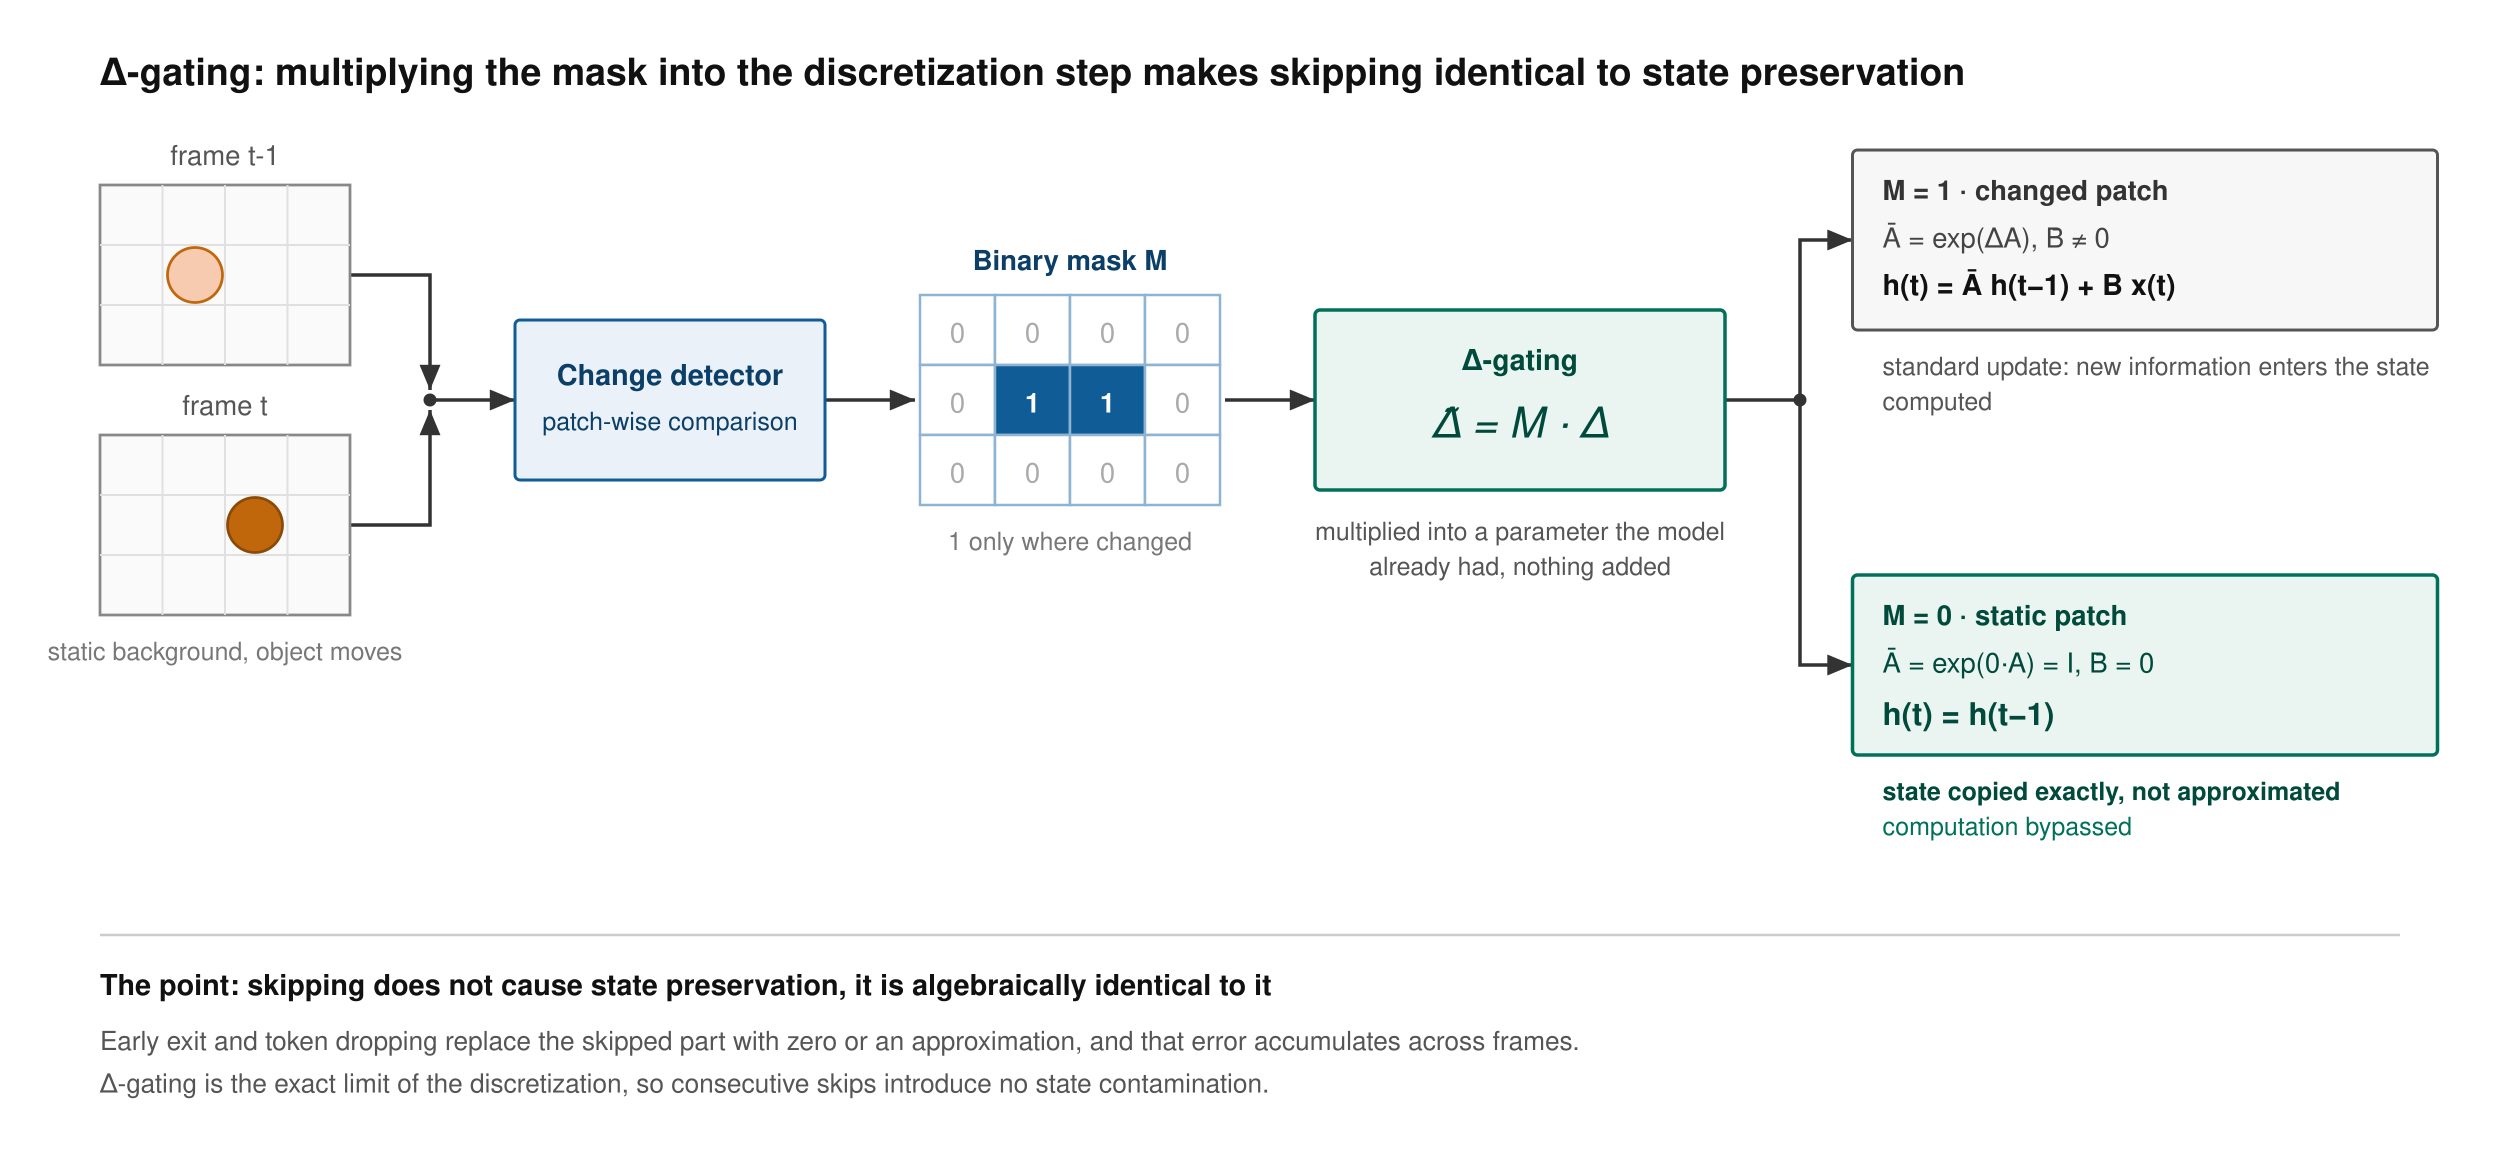
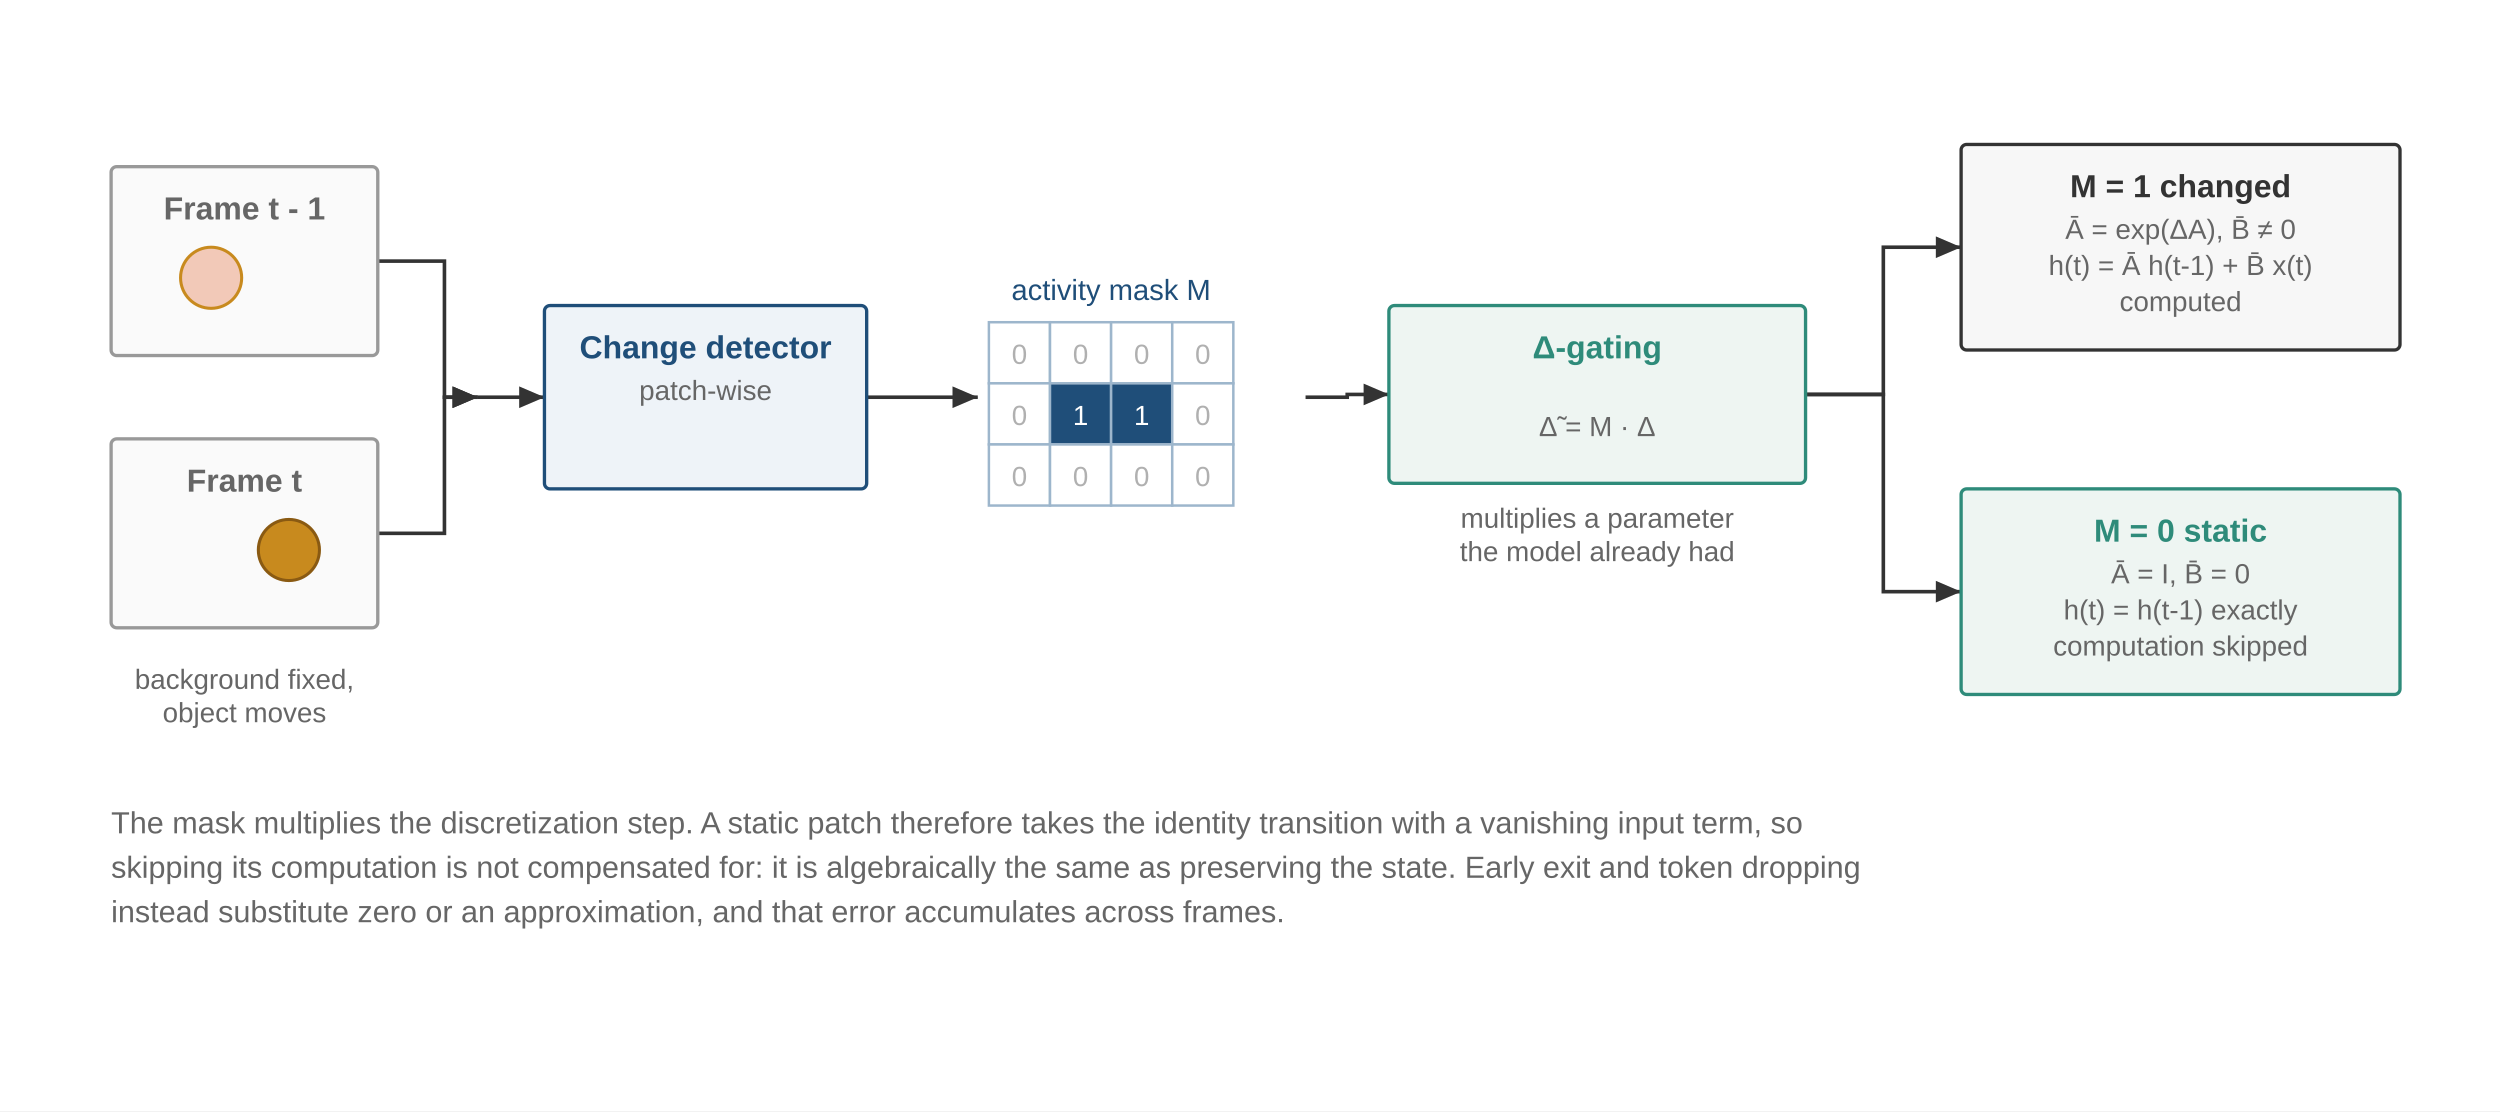
- <svg xmlns="http://www.w3.org/2000/svg" viewBox="0 0 1000 470" width="1000" height="470" font-family="Helvetica, Arial, sans-serif">
-   <rect width="1000" height="470" fill="#ffffff" />
+ <svg xmlns="http://www.w3.org/2000/svg" viewBox="0 0 900 400" width="900" height="400" font-family="Arial, Helvetica, sans-serif">
+   <rect width="900" height="400" fill="#ffffff" />
  <defs>
-     <marker id="a4" markerWidth="8" markerHeight="8" refX="7.2" refY="3" orient="auto" markerUnits="strokeWidth">
-       <path d="M0,0 L7.2,3 L0,6 z" fill="#333333" />
+     <marker id="arw" markerWidth="8" markerHeight="8" refX="7" refY="3" orient="auto">
+       <path d="M0,0 L7,3 L0,6 z" fill="#333333" />
    </marker>
  </defs>
-   <text x="40" y="34" font-size="15" font-weight="600" fill="#111111">Δ-gating: multiplying the mask into the discretization step makes skipping identical to state preservation</text>
-   <g stroke="#333333" stroke-width="1.4" fill="none">
-     <path d="M140,110 H172 V156" marker-end="url(#a4)" />
-     <path d="M140,210 H172 V164" marker-end="url(#a4)" />
-     <path d="M172,160 H206" marker-end="url(#a4)" />
-     <path d="M330,160 H366" marker-end="url(#a4)" />
-     <path d="M490,160 H526" marker-end="url(#a4)" />
-     <path d="M690,160 H720 V96 H741" marker-end="url(#a4)" />
-     <path d="M720,160 V266 H741" marker-end="url(#a4)" />
-   </g>
-   <circle cx="172" cy="160" r="2.6" fill="#333333" />
-   <circle cx="720" cy="160" r="2.6" fill="#333333" />
-   <text x="90" y="66" font-size="11" fill="#555555" text-anchor="middle">frame t-1</text>
-   <rect x="40" y="74" width="100" height="72" fill="#fafafa" stroke="#888888" stroke-width="1.1" />
-   <g stroke="#e0e0e0" stroke-width="0.8" fill="none">
-     <line x1="65" y1="74" x2="65" y2="146" />
-     <line x1="90" y1="74" x2="90" y2="146" />
-     <line x1="115" y1="74" x2="115" y2="146" />
-     <line x1="40" y1="98" x2="140" y2="98" />
-     <line x1="40" y1="122" x2="140" y2="122" />
-   </g>
-   <circle cx="78" cy="110" r="11" fill="#f7cbb0" stroke="#c0670c" stroke-width="1.1" />
-   <text x="90" y="166" font-size="11" fill="#555555" text-anchor="middle">frame t</text>
-   <rect x="40" y="174" width="100" height="72" fill="#fafafa" stroke="#888888" stroke-width="1.1" />
-   <g stroke="#e0e0e0" stroke-width="0.8" fill="none">
-     <line x1="65" y1="174" x2="65" y2="246" />
-     <line x1="90" y1="174" x2="90" y2="246" />
-     <line x1="115" y1="174" x2="115" y2="246" />
-     <line x1="40" y1="198" x2="140" y2="198" />
-     <line x1="40" y1="222" x2="140" y2="222" />
-   </g>
-   <circle cx="102" cy="210" r="11" fill="#c0670c" stroke="#8a4a08" stroke-width="1.1" />
-   <text x="90" y="264" font-size="10" fill="#777777" text-anchor="middle">static background, object moves</text>
-   <rect x="206" y="128" width="124" height="64" rx="2" fill="#eaf1f8" stroke="#0f5c96" stroke-width="1.2" />
-   <text x="268" y="154" font-size="11.5" font-weight="600" fill="#0b3f68" text-anchor="middle">Change detector</text>
-   <text x="268" y="172" font-size="10" fill="#0b3f68" text-anchor="middle">patch-wise comparison</text>
-   <text x="428" y="108" font-size="11" font-weight="600" fill="#0b3f68" text-anchor="middle">Binary mask M</text>
-   <g stroke="#8fb4d2" stroke-width="1" fill="#ffffff">
-     <rect x="368" y="118" width="30" height="28" />
-     <rect x="398" y="118" width="30" height="28" />
-     <rect x="428" y="118" width="30" height="28" />
-     <rect x="458" y="118" width="30" height="28" />
-     <rect x="368" y="146" width="30" height="28" />
-     <rect x="398" y="146" width="30" height="28" fill="#0f5c96" />
-     <rect x="428" y="146" width="30" height="28" fill="#0f5c96" />
-     <rect x="458" y="146" width="30" height="28" />
-     <rect x="368" y="174" width="30" height="28" />
-     <rect x="398" y="174" width="30" height="28" />
-     <rect x="428" y="174" width="30" height="28" />
-     <rect x="458" y="174" width="30" height="28" />
-   </g>
-   <g font-size="11" text-anchor="middle">
-     <text x="383" y="137" fill="#aaaaaa">0</text>
-     <text x="413" y="137" fill="#aaaaaa">0</text>
-     <text x="443" y="137" fill="#aaaaaa">0</text>
-     <text x="473" y="137" fill="#aaaaaa">0</text>
-     <text x="383" y="165" fill="#aaaaaa">0</text>
-     <text x="413" y="165" fill="#ffffff" font-weight="600">1</text>
-     <text x="443" y="165" fill="#ffffff" font-weight="600">1</text>
-     <text x="473" y="165" fill="#aaaaaa">0</text>
-     <text x="383" y="193" fill="#aaaaaa">0</text>
-     <text x="413" y="193" fill="#aaaaaa">0</text>
-     <text x="443" y="193" fill="#aaaaaa">0</text>
-     <text x="473" y="193" fill="#aaaaaa">0</text>
-   </g>
-   <text x="428" y="220" font-size="10" fill="#777777" text-anchor="middle">1 only where changed</text>
-   <rect x="526" y="124" width="164" height="72" rx="2" fill="#eaf4f0" stroke="#00705a" stroke-width="1.4" />
-   <text x="608" y="148" font-size="11.5" font-weight="600" fill="#004a3c" text-anchor="middle">Δ-gating</text>
-   <text x="608" y="175" font-size="17" font-style="italic" fill="#004a3c" text-anchor="middle">Δ̃ = M · Δ</text>
-   <text x="608" y="216" font-size="10" fill="#555555" text-anchor="middle">multiplied into a parameter the model</text>
-   <text x="608" y="230" font-size="10" fill="#555555" text-anchor="middle">already had, nothing added</text>
-   <rect x="741" y="60" width="234" height="72" rx="2" fill="#f7f7f7" stroke="#555555" stroke-width="1.2" />
-   <text x="753" y="80" font-size="11" font-weight="600" fill="#333333">M = 1 · changed patch</text>
-   <text x="753" y="99" font-size="11" fill="#444444">Ā = exp(ΔA), B̄ ≠ 0</text>
-   <text x="753" y="118" font-size="11.5" font-weight="600" fill="#111111">h(t) = Ā h(t−1) + B̄ x(t)</text>
-   <text x="753" y="150" font-size="10" fill="#555555">standard update: new information enters the state</text>
-   <text x="753" y="164" font-size="10" fill="#555555">computed</text>
-   <rect x="741" y="230" width="234" height="72" rx="2" fill="#eaf4f0" stroke="#00705a" stroke-width="1.4" />
-   <text x="753" y="250" font-size="11" font-weight="600" fill="#004a3c">M = 0 · static patch</text>
-   <text x="753" y="269" font-size="11" fill="#004a3c">Ā = exp(0·A) = I, B̄ = 0</text>
-   <text x="753" y="290" font-size="12.5" font-weight="600" fill="#004a3c">h(t) = h(t−1)</text>
-   <text x="753" y="320" font-size="10" font-weight="600" fill="#004a3c">state copied exactly, not approximated</text>
-   <text x="753" y="334" font-size="10" fill="#00705a">computation bypassed</text>
-   <line x1="40" y1="374" x2="960" y2="374" stroke="#cccccc" stroke-width="1" />
-   <text x="40" y="398" font-size="11.5" font-weight="600" fill="#111111">The point: skipping does not cause state preservation, it is algebraically identical to it</text>
-   <text x="40" y="420" font-size="10.5" fill="#555555">Early exit and token dropping replace the skipped part with zero or an approximation, and that error accumulates across frames.</text>
-   <text x="40" y="437" font-size="10.5" fill="#555555">Δ-gating is the exact limit of the discretization, so consecutive skips introduce no state contamination.</text>
+   <path d="M136,94.0 H160 V143 H172" fill="none" stroke="#333333" stroke-width="1.3" marker-end="url(#arw)" />
+   <path d="M136,192.0 H160 V143 H172" fill="none" stroke="#333333" stroke-width="1.3" marker-end="url(#arw)" />
+   <path d="M172,143 L196,143.0" fill="none" stroke="#333333" stroke-width="1.3" marker-end="url(#arw)" />
+   <path d="M312,143.0 L352,143" fill="none" stroke="#333333" stroke-width="1.3" marker-end="url(#arw)" />
+   <path d="M470,143 H485.0 V142.0 H500" fill="none" stroke="#333333" stroke-width="1.3" marker-end="url(#arw)" />
+   <path d="M650,142.0 H678 V89.0 H706" fill="none" stroke="#333333" stroke-width="1.3" marker-end="url(#arw)" />
+   <path d="M650,142.0 H678 V213.0 H706" fill="none" stroke="#333333" stroke-width="1.3" marker-end="url(#arw)" />
+   <rect x="356" y="116" width="22" height="22" fill="#ffffff" stroke="#9db6cc" stroke-width="0.9" />
+   <text x="367.0" y="131.0" font-size="10" fill="#b0b0b0" text-anchor="middle" font-weight="normal" font-style="normal">0</text>
+   <rect x="378" y="116" width="22" height="22" fill="#ffffff" stroke="#9db6cc" stroke-width="0.9" />
+   <text x="389.0" y="131.0" font-size="10" fill="#b0b0b0" text-anchor="middle" font-weight="normal" font-style="normal">0</text>
+   <rect x="400" y="116" width="22" height="22" fill="#ffffff" stroke="#9db6cc" stroke-width="0.9" />
+   <text x="411.0" y="131.0" font-size="10" fill="#b0b0b0" text-anchor="middle" font-weight="normal" font-style="normal">0</text>
+   <rect x="422" y="116" width="22" height="22" fill="#ffffff" stroke="#9db6cc" stroke-width="0.9" />
+   <text x="433.0" y="131.0" font-size="10" fill="#b0b0b0" text-anchor="middle" font-weight="normal" font-style="normal">0</text>
+   <rect x="356" y="138" width="22" height="22" fill="#ffffff" stroke="#9db6cc" stroke-width="0.9" />
+   <text x="367.0" y="153.0" font-size="10" fill="#b0b0b0" text-anchor="middle" font-weight="normal" font-style="normal">0</text>
+   <rect x="378" y="138" width="22" height="22" fill="#1f4e79" stroke="#9db6cc" stroke-width="0.9" />
+   <text x="389.0" y="153.0" font-size="10" fill="#ffffff" text-anchor="middle" font-weight="normal" font-style="normal">1</text>
+   <rect x="400" y="138" width="22" height="22" fill="#1f4e79" stroke="#9db6cc" stroke-width="0.9" />
+   <text x="411.0" y="153.0" font-size="10" fill="#ffffff" text-anchor="middle" font-weight="normal" font-style="normal">1</text>
+   <rect x="422" y="138" width="22" height="22" fill="#ffffff" stroke="#9db6cc" stroke-width="0.9" />
+   <text x="433.0" y="153.0" font-size="10" fill="#b0b0b0" text-anchor="middle" font-weight="normal" font-style="normal">0</text>
+   <rect x="356" y="160" width="22" height="22" fill="#ffffff" stroke="#9db6cc" stroke-width="0.9" />
+   <text x="367.0" y="175.0" font-size="10" fill="#b0b0b0" text-anchor="middle" font-weight="normal" font-style="normal">0</text>
+   <rect x="378" y="160" width="22" height="22" fill="#ffffff" stroke="#9db6cc" stroke-width="0.9" />
+   <text x="389.0" y="175.0" font-size="10" fill="#b0b0b0" text-anchor="middle" font-weight="normal" font-style="normal">0</text>
+   <rect x="400" y="160" width="22" height="22" fill="#ffffff" stroke="#9db6cc" stroke-width="0.9" />
+   <text x="411.0" y="175.0" font-size="10" fill="#b0b0b0" text-anchor="middle" font-weight="normal" font-style="normal">0</text>
+   <rect x="422" y="160" width="22" height="22" fill="#ffffff" stroke="#9db6cc" stroke-width="0.9" />
+   <text x="433.0" y="175.0" font-size="10" fill="#b0b0b0" text-anchor="middle" font-weight="normal" font-style="normal">0</text>
+   <text x="400.0" y="108.0" font-size="10.5" fill="#1f4e79" text-anchor="middle" font-weight="normal" font-style="normal">activity mask M</text>
+   <text x="575.0" y="190.0" font-size="10" fill="#666666" text-anchor="middle" font-weight="normal" font-style="normal">multiplies a parameter</text>
+   <text x="575.0" y="202.0" font-size="10" fill="#666666" text-anchor="middle" font-weight="normal" font-style="normal">the model already had</text>
+   <rect x="40" y="60" width="96" height="68" rx="2" fill="#fafafa" stroke="#999999" stroke-width="1.2" />
+   <text x="88.0" y="79.0" font-size="11.5" fill="#666666" text-anchor="middle" font-weight="bold" font-style="normal">Frame t - 1</text>
+   <rect x="40" y="158" width="96" height="68" rx="2" fill="#fafafa" stroke="#999999" stroke-width="1.2" />
+   <text x="88.0" y="177.0" font-size="11.5" fill="#666666" text-anchor="middle" font-weight="bold" font-style="normal">Frame t</text>
+   <rect x="196" y="110" width="116" height="66" rx="2" fill="#eef3f8" stroke="#1f4e79" stroke-width="1.2" />
+   <text x="254.0" y="129.0" font-size="11.5" fill="#1f4e79" text-anchor="middle" font-weight="bold" font-style="normal">Change detector</text>
+   <text x="254.0" y="144.0" font-size="10" fill="#666666" text-anchor="middle" font-weight="normal" font-style="normal">patch-wise</text>
+   <rect x="500" y="110" width="150" height="64" rx="2" fill="#eef5f2" stroke="#2e8b7a" stroke-width="1.2" />
+   <text x="575.0" y="129.0" font-size="11.5" fill="#2e8b7a" text-anchor="middle" font-weight="bold" font-style="normal">Δ-gating</text>
+   <text x="575.0" y="144.0" font-size="10" fill="#666666" text-anchor="middle" font-weight="normal" font-style="normal" />
+   <text x="575.0" y="157.0" font-size="10" fill="#666666" text-anchor="middle" font-weight="normal" font-style="normal">Δ̃ = M · Δ</text>
+   <rect x="706" y="52" width="158" height="74" rx="2" fill="#f7f7f7" stroke="#333333" stroke-width="1.2" />
+   <text x="785.0" y="71.0" font-size="11.5" fill="#333333" text-anchor="middle" font-weight="bold" font-style="normal">M = 1  changed</text>
+   <text x="785.0" y="86.0" font-size="10" fill="#666666" text-anchor="middle" font-weight="normal" font-style="normal">Ā = exp(ΔA),  B̄ ≠ 0</text>
+   <text x="785.0" y="99.0" font-size="10" fill="#666666" text-anchor="middle" font-weight="normal" font-style="normal">h(t) = Ā h(t-1) + B̄ x(t)</text>
+   <text x="785.0" y="112.0" font-size="10" fill="#666666" text-anchor="middle" font-weight="normal" font-style="normal">computed</text>
+   <rect x="706" y="176" width="158" height="74" rx="2" fill="#eef5f2" stroke="#2e8b7a" stroke-width="1.2" />
+   <text x="785.0" y="195.0" font-size="11.5" fill="#2e8b7a" text-anchor="middle" font-weight="bold" font-style="normal">M = 0  static</text>
+   <text x="785.0" y="210.0" font-size="10" fill="#666666" text-anchor="middle" font-weight="normal" font-style="normal">Ā = I,   B̄ = 0</text>
+   <text x="785.0" y="223.0" font-size="10" fill="#666666" text-anchor="middle" font-weight="normal" font-style="normal">h(t) = h(t-1)  exactly</text>
+   <text x="785.0" y="236.0" font-size="10" fill="#666666" text-anchor="middle" font-weight="normal" font-style="normal">computation skipped</text>
+   <circle cx="76" cy="100" r="11" fill="#f2c9b8" stroke="#c88a1e" stroke-width="1.1" />
+   <circle cx="104" cy="198" r="11" fill="#c88a1e" stroke="#8a5a12" stroke-width="1.1" />
+   <text x="88.0" y="248.0" font-size="10" fill="#666666" text-anchor="middle" font-weight="normal" font-style="normal">background fixed,</text>
+   <text x="88.0" y="260.0" font-size="10" fill="#666666" text-anchor="middle" font-weight="normal" font-style="normal">object moves</text>
+   <text x="40.0" y="300.0" font-size="11" fill="#666666" text-anchor="start" font-weight="normal" font-style="normal">The mask multiplies the discretization step. A static patch therefore takes the identity transition with a vanishing input term, so</text>
+   <text x="40.0" y="316.0" font-size="11" fill="#666666" text-anchor="start" font-weight="normal" font-style="normal">skipping its computation is not compensated for: it is algebraically the same as preserving the state. Early exit and token dropping</text>
+   <text x="40.0" y="332.0" font-size="11" fill="#666666" text-anchor="start" font-weight="normal" font-style="normal">instead substitute zero or an approximation, and that error accumulates across frames.</text>
</svg>
